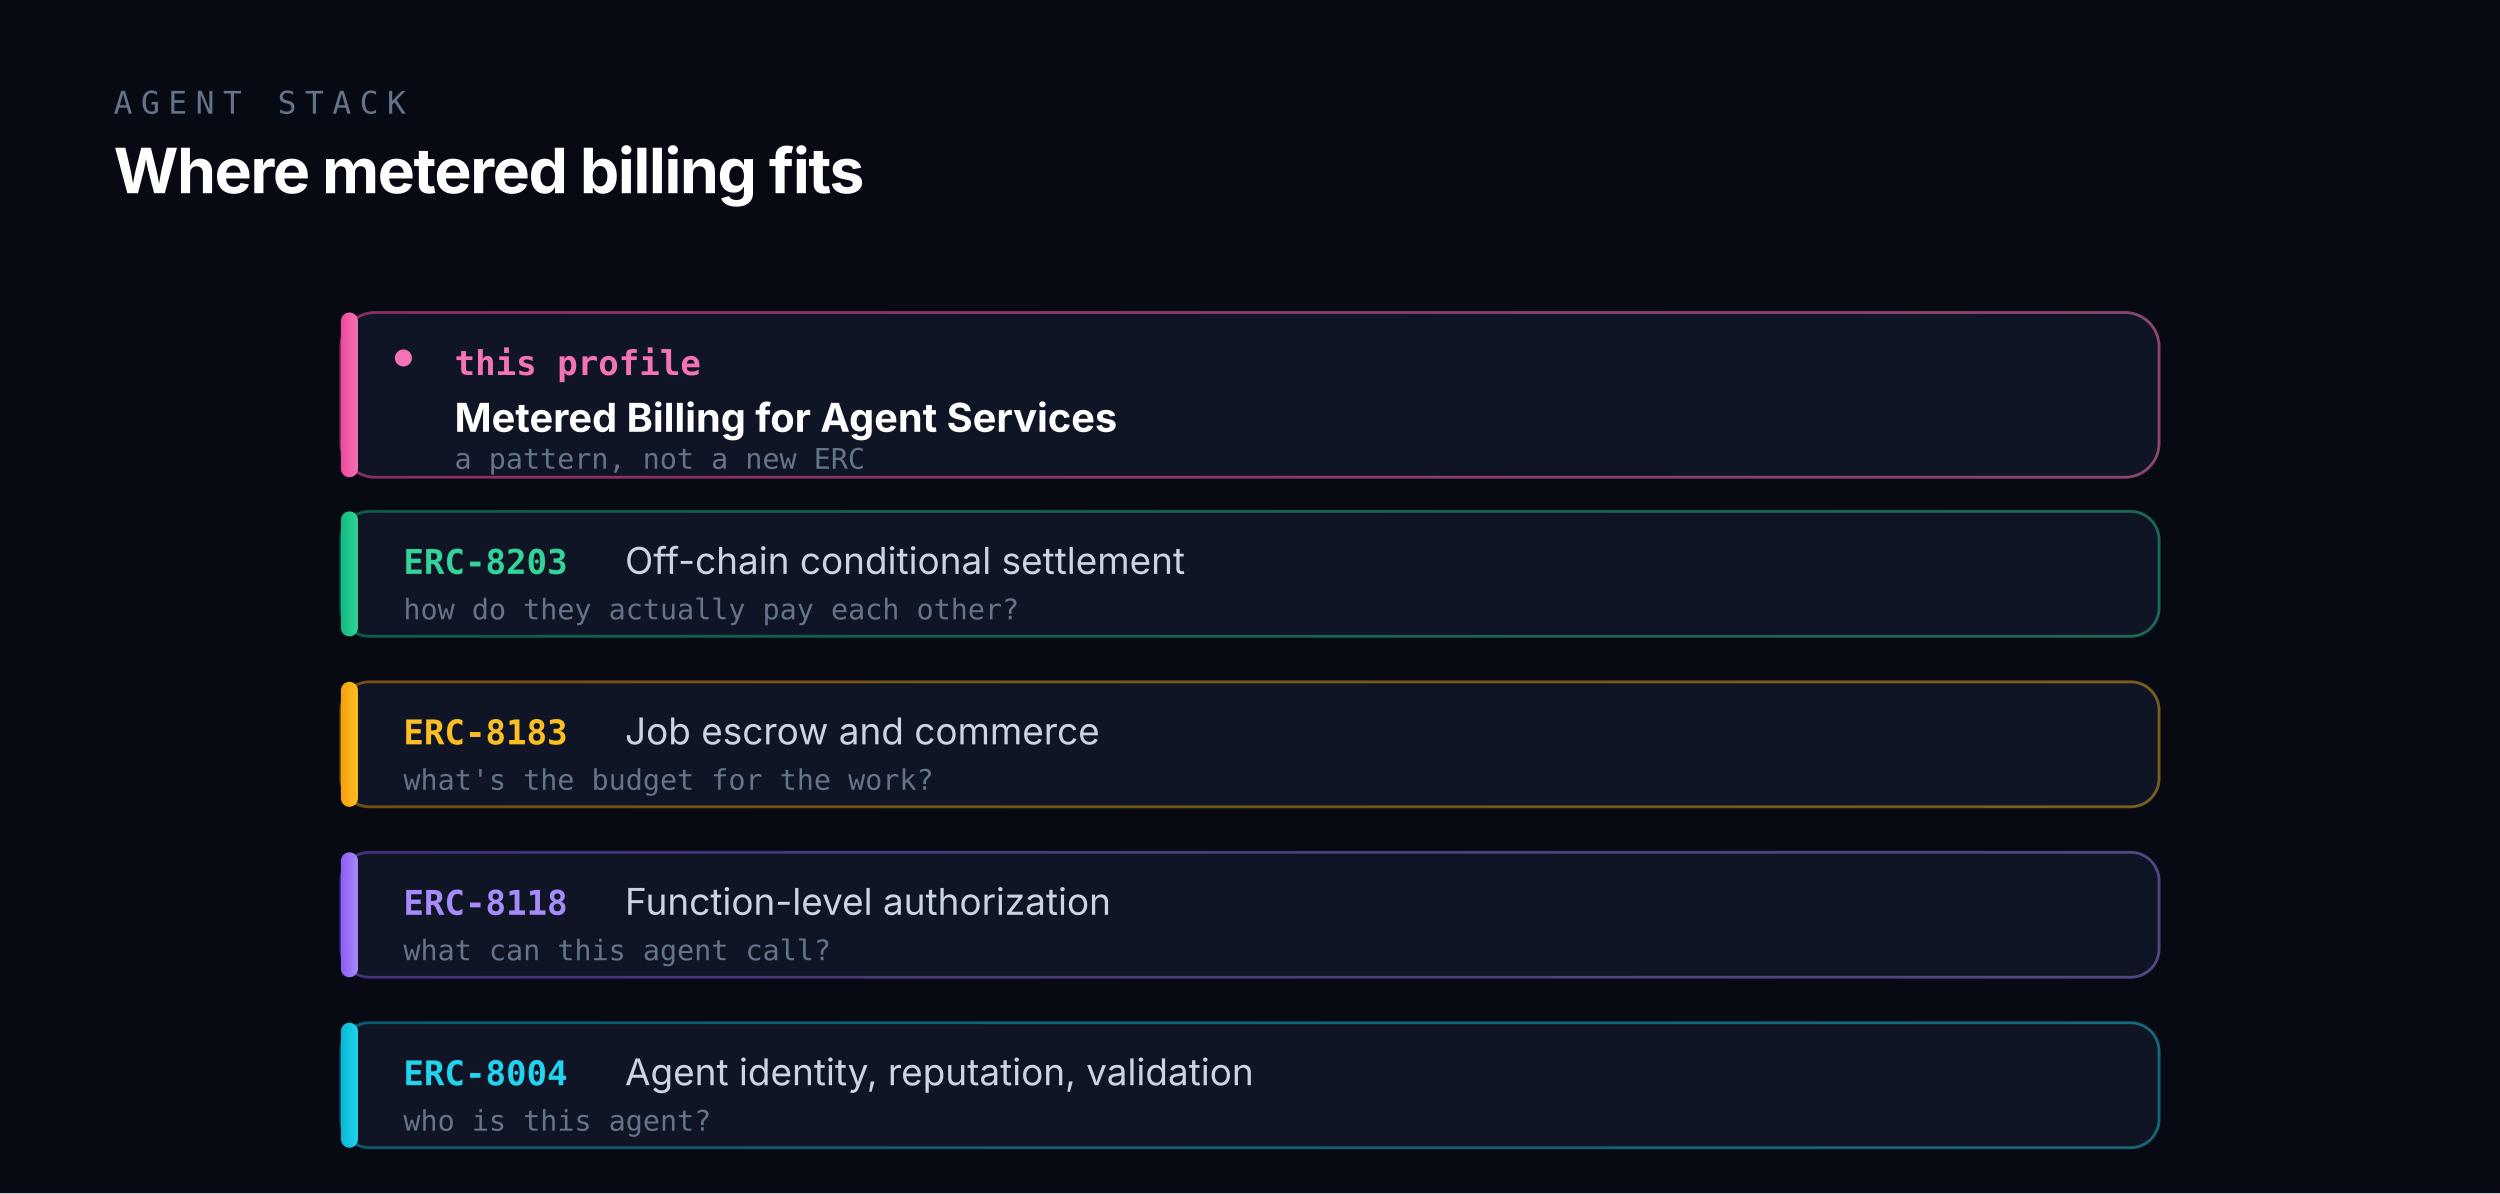
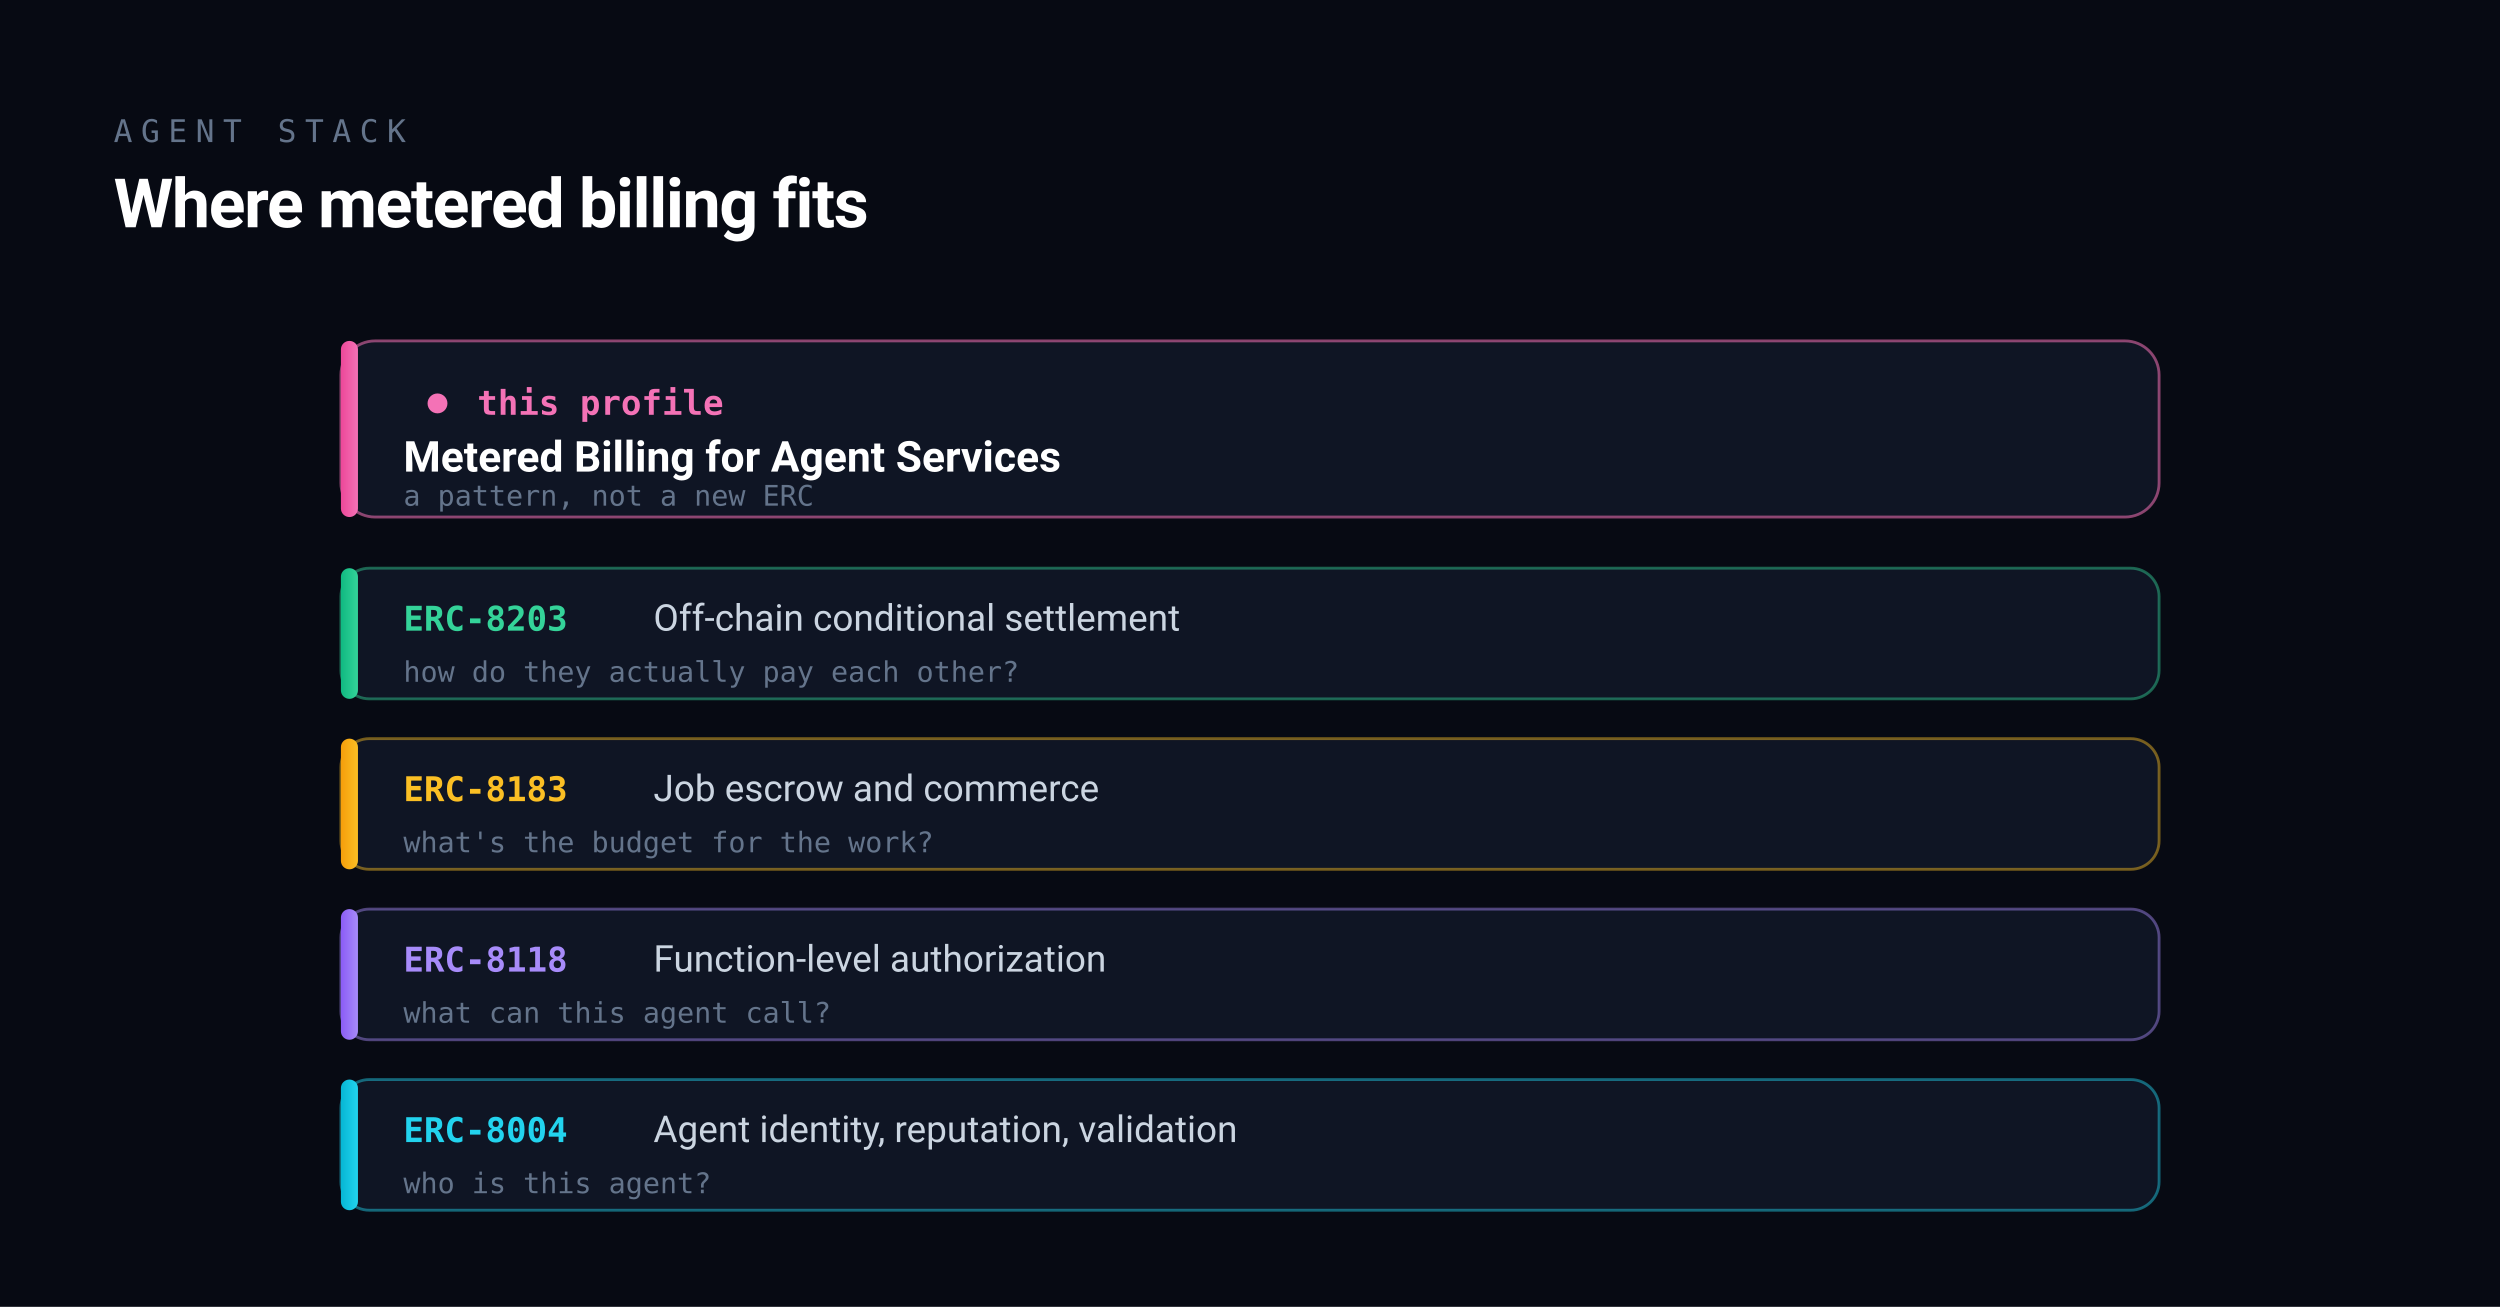
- <svg xmlns="http://www.w3.org/2000/svg" viewBox="0 0 880 420" role="img" aria-label="Where metered billing fits in the agent stack">
+ <svg xmlns="http://www.w3.org/2000/svg" viewBox="0 0 880 460" role="img" aria-label="Where metered billing fits in the agent stack">
  <defs>
-     <linearGradient id="layer1" x1="0" y1="0" x2="1" y2="0">
+     <linearGradient id="g1" x1="0" y1="0" x2="1" y2="0">
      <stop offset="0%" stop-color="#06b6d4" />
      <stop offset="100%" stop-color="#22d3ee" />
    </linearGradient>
-     <linearGradient id="layer2" x1="0" y1="0" x2="1" y2="0">
+     <linearGradient id="g2" x1="0" y1="0" x2="1" y2="0">
      <stop offset="0%" stop-color="#8b5cf6" />
      <stop offset="100%" stop-color="#a78bfa" />
    </linearGradient>
-     <linearGradient id="layer3" x1="0" y1="0" x2="1" y2="0">
+     <linearGradient id="g3" x1="0" y1="0" x2="1" y2="0">
      <stop offset="0%" stop-color="#f59e0b" />
      <stop offset="100%" stop-color="#fbbf24" />
    </linearGradient>
-     <linearGradient id="layer4" x1="0" y1="0" x2="1" y2="0">
+     <linearGradient id="g4" x1="0" y1="0" x2="1" y2="0">
      <stop offset="0%" stop-color="#10b981" />
      <stop offset="100%" stop-color="#34d399" />
    </linearGradient>
-     <linearGradient id="topLayer" x1="0" y1="0" x2="1" y2="0">
+     <linearGradient id="g5" x1="0" y1="0" x2="1" y2="0">
      <stop offset="0%" stop-color="#ec4899" />
      <stop offset="100%" stop-color="#f472b6" />
    </linearGradient>
-     <style>
-       .sans { font-family: Inter, ui-sans-serif, system-ui, sans-serif; }
-       .mono { font-family: 'JetBrains Mono', ui-monospace, Menlo, monospace; }
-       .layer { animation: rise 5s cubic-bezier(0.4,0,0.2,1) infinite both; }
-       .l1 { animation-delay: 0.0s; }
-       .l2 { animation-delay: 0.5s; }
-       .l3 { animation-delay: 1.0s; }
-       .l4 { animation-delay: 1.5s; }
-       .l5 { animation-delay: 2.0s; }
-       .star { animation: twinkle 2s ease-in-out infinite; }
-       @keyframes rise {
-         0%   { opacity: 0; transform: translateY(8px); }
-         15%  { opacity: 1; transform: translateY(0); }
-         100% { opacity: 1; transform: translateY(0); }
-       }
-       @keyframes twinkle {
-         0%, 100% { opacity: 0.4; }
-         50% { opacity: 1; }
-       }
-       @media (prefers-reduced-motion: reduce) {
-         .layer, .star { animation: none !important; opacity: 1 !important; transform: none !important; }
-       }
-     </style>
  </defs>
-   <rect width="880" height="420" fill="#070a13" />
-   <g transform="translate(40,40)">
-     <text class="mono" fill="#64748b" font-size="11" letter-spacing="3">AGENT STACK</text>
-     <text class="sans" fill="#ffffff" font-size="22" font-weight="700" letter-spacing="-0.5" y="28">Where metered billing fits</text>
-   </g>
-   <g class="layer l1" transform="translate(120,360)">
-     <rect width="640" height="44" rx="10" fill="#0f1524" stroke="url(#layer1)" stroke-opacity="0.45" />
-     <rect width="6" height="44" rx="3" fill="url(#layer1)" />
-     <text class="mono" fill="#22d3ee" font-size="12" font-weight="600" x="22" y="22">ERC-8004</text>
-     <text class="sans" fill="#cbd5e1" font-size="13" x="100" y="22">Agent identity, reputation, validation</text>
-     <text class="mono" fill="#64748b" font-size="10" x="22" y="38">who is this agent?</text>
-   </g>
-   <g class="layer l2" transform="translate(120,300)">
-     <rect width="640" height="44" rx="10" fill="#0f1524" stroke="url(#layer2)" stroke-opacity="0.45" />
-     <rect width="6" height="44" rx="3" fill="url(#layer2)" />
-     <text class="mono" fill="#a78bfa" font-size="12" font-weight="600" x="22" y="22">ERC-8118</text>
-     <text class="sans" fill="#cbd5e1" font-size="13" x="100" y="22">Function-level authorization</text>
-     <text class="mono" fill="#64748b" font-size="10" x="22" y="38">what can this agent call?</text>
-   </g>
-   <g class="layer l3" transform="translate(120,240)">
-     <rect width="640" height="44" rx="10" fill="#0f1524" stroke="url(#layer3)" stroke-opacity="0.45" />
-     <rect width="6" height="44" rx="3" fill="url(#layer3)" />
-     <text class="mono" fill="#fbbf24" font-size="12" font-weight="600" x="22" y="22">ERC-8183</text>
-     <text class="sans" fill="#cbd5e1" font-size="13" x="100" y="22">Job escrow and commerce</text>
-     <text class="mono" fill="#64748b" font-size="10" x="22" y="38">what's the budget for the work?</text>
-   </g>
-   <g class="layer l4" transform="translate(120,180)">
-     <rect width="640" height="44" rx="10" fill="#0f1524" stroke="url(#layer4)" stroke-opacity="0.45" />
-     <rect width="6" height="44" rx="3" fill="url(#layer4)" />
-     <text class="mono" fill="#34d399" font-size="12" font-weight="600" x="22" y="22">ERC-8203</text>
-     <text class="sans" fill="#cbd5e1" font-size="13" x="100" y="22">Off-chain conditional settlement</text>
-     <text class="mono" fill="#64748b" font-size="10" x="22" y="38">how do they actually pay each other?</text>
-   </g>
-   <g class="layer l5" transform="translate(120,110)">
-     <rect width="640" height="58" rx="12" fill="#0f1524" stroke="url(#topLayer)" stroke-opacity="0.55" />
-     <rect width="6" height="58" rx="3" fill="url(#topLayer)" />
-     <g transform="translate(22,16)">
-       <circle class="star" cx="0" cy="0" r="3" fill="#f472b6" />
+   <rect width="880" height="460" fill="#070a13" />
+   <g font-family="ui-sans-serif, system-ui, -apple-system, Segoe UI, Roboto, sans-serif">
+     <text x="40" y="50" fill="#64748b" font-size="11" font-family="ui-monospace, Menlo, monospace" letter-spacing="3">AGENT STACK</text>
+     <text x="40" y="80" fill="#ffffff" font-size="24" font-weight="700" letter-spacing="-0.5">Where metered billing fits</text>
+     <g transform="translate(120,120)">
+       <rect width="640" height="62" rx="12" fill="#0f1524" stroke="#f472b6" stroke-opacity="0.55" />
+       <rect width="6" height="62" rx="3" fill="url(#g5)" />
+       <circle cx="34" cy="22" r="3.5" fill="#f472b6" />
+       <text x="48" y="26" fill="#f472b6" font-size="12" font-weight="700" font-family="ui-monospace, Menlo, monospace">this profile</text>
+       <text x="22" y="46" fill="#ffffff" font-size="15" font-weight="700">Metered Billing for Agent Services</text>
+       <text x="22" y="58" fill="#64748b" font-size="10" font-family="ui-monospace, Menlo, monospace">a pattern, not a new ERC</text>
    </g>
-     <text class="mono" fill="#f472b6" font-size="12" font-weight="700" x="40" y="22">this profile</text>
-     <text class="sans" fill="#ffffff" font-size="14" font-weight="700" x="40" y="42">Metered Billing for Agent Services</text>
-     <text class="mono" fill="#64748b" font-size="10" x="40" y="55">a pattern, not a new ERC</text>
+     <g transform="translate(120,200)">
+       <rect width="640" height="46" rx="10" fill="#0f1524" stroke="#34d399" stroke-opacity="0.45" />
+       <rect width="6" height="46" rx="3" fill="url(#g4)" />
+       <text x="22" y="22" fill="#34d399" font-size="12" font-weight="700" font-family="ui-monospace, Menlo, monospace">ERC-8203</text>
+       <text x="110" y="22" fill="#cbd5e1" font-size="13">Off-chain conditional settlement</text>
+       <text x="22" y="40" fill="#64748b" font-size="10" font-family="ui-monospace, Menlo, monospace">how do they actually pay each other?</text>
+     </g>
+     <g transform="translate(120,260)">
+       <rect width="640" height="46" rx="10" fill="#0f1524" stroke="#fbbf24" stroke-opacity="0.45" />
+       <rect width="6" height="46" rx="3" fill="url(#g3)" />
+       <text x="22" y="22" fill="#fbbf24" font-size="12" font-weight="700" font-family="ui-monospace, Menlo, monospace">ERC-8183</text>
+       <text x="110" y="22" fill="#cbd5e1" font-size="13">Job escrow and commerce</text>
+       <text x="22" y="40" fill="#64748b" font-size="10" font-family="ui-monospace, Menlo, monospace">what's the budget for the work?</text>
+     </g>
+     <g transform="translate(120,320)">
+       <rect width="640" height="46" rx="10" fill="#0f1524" stroke="#a78bfa" stroke-opacity="0.45" />
+       <rect width="6" height="46" rx="3" fill="url(#g2)" />
+       <text x="22" y="22" fill="#a78bfa" font-size="12" font-weight="700" font-family="ui-monospace, Menlo, monospace">ERC-8118</text>
+       <text x="110" y="22" fill="#cbd5e1" font-size="13">Function-level authorization</text>
+       <text x="22" y="40" fill="#64748b" font-size="10" font-family="ui-monospace, Menlo, monospace">what can this agent call?</text>
+     </g>
+     <g transform="translate(120,380)">
+       <rect width="640" height="46" rx="10" fill="#0f1524" stroke="#22d3ee" stroke-opacity="0.45" />
+       <rect width="6" height="46" rx="3" fill="url(#g1)" />
+       <text x="22" y="22" fill="#22d3ee" font-size="12" font-weight="700" font-family="ui-monospace, Menlo, monospace">ERC-8004</text>
+       <text x="110" y="22" fill="#cbd5e1" font-size="13">Agent identity, reputation, validation</text>
+       <text x="22" y="40" fill="#64748b" font-size="10" font-family="ui-monospace, Menlo, monospace">who is this agent?</text>
+     </g>
  </g>
</svg>
